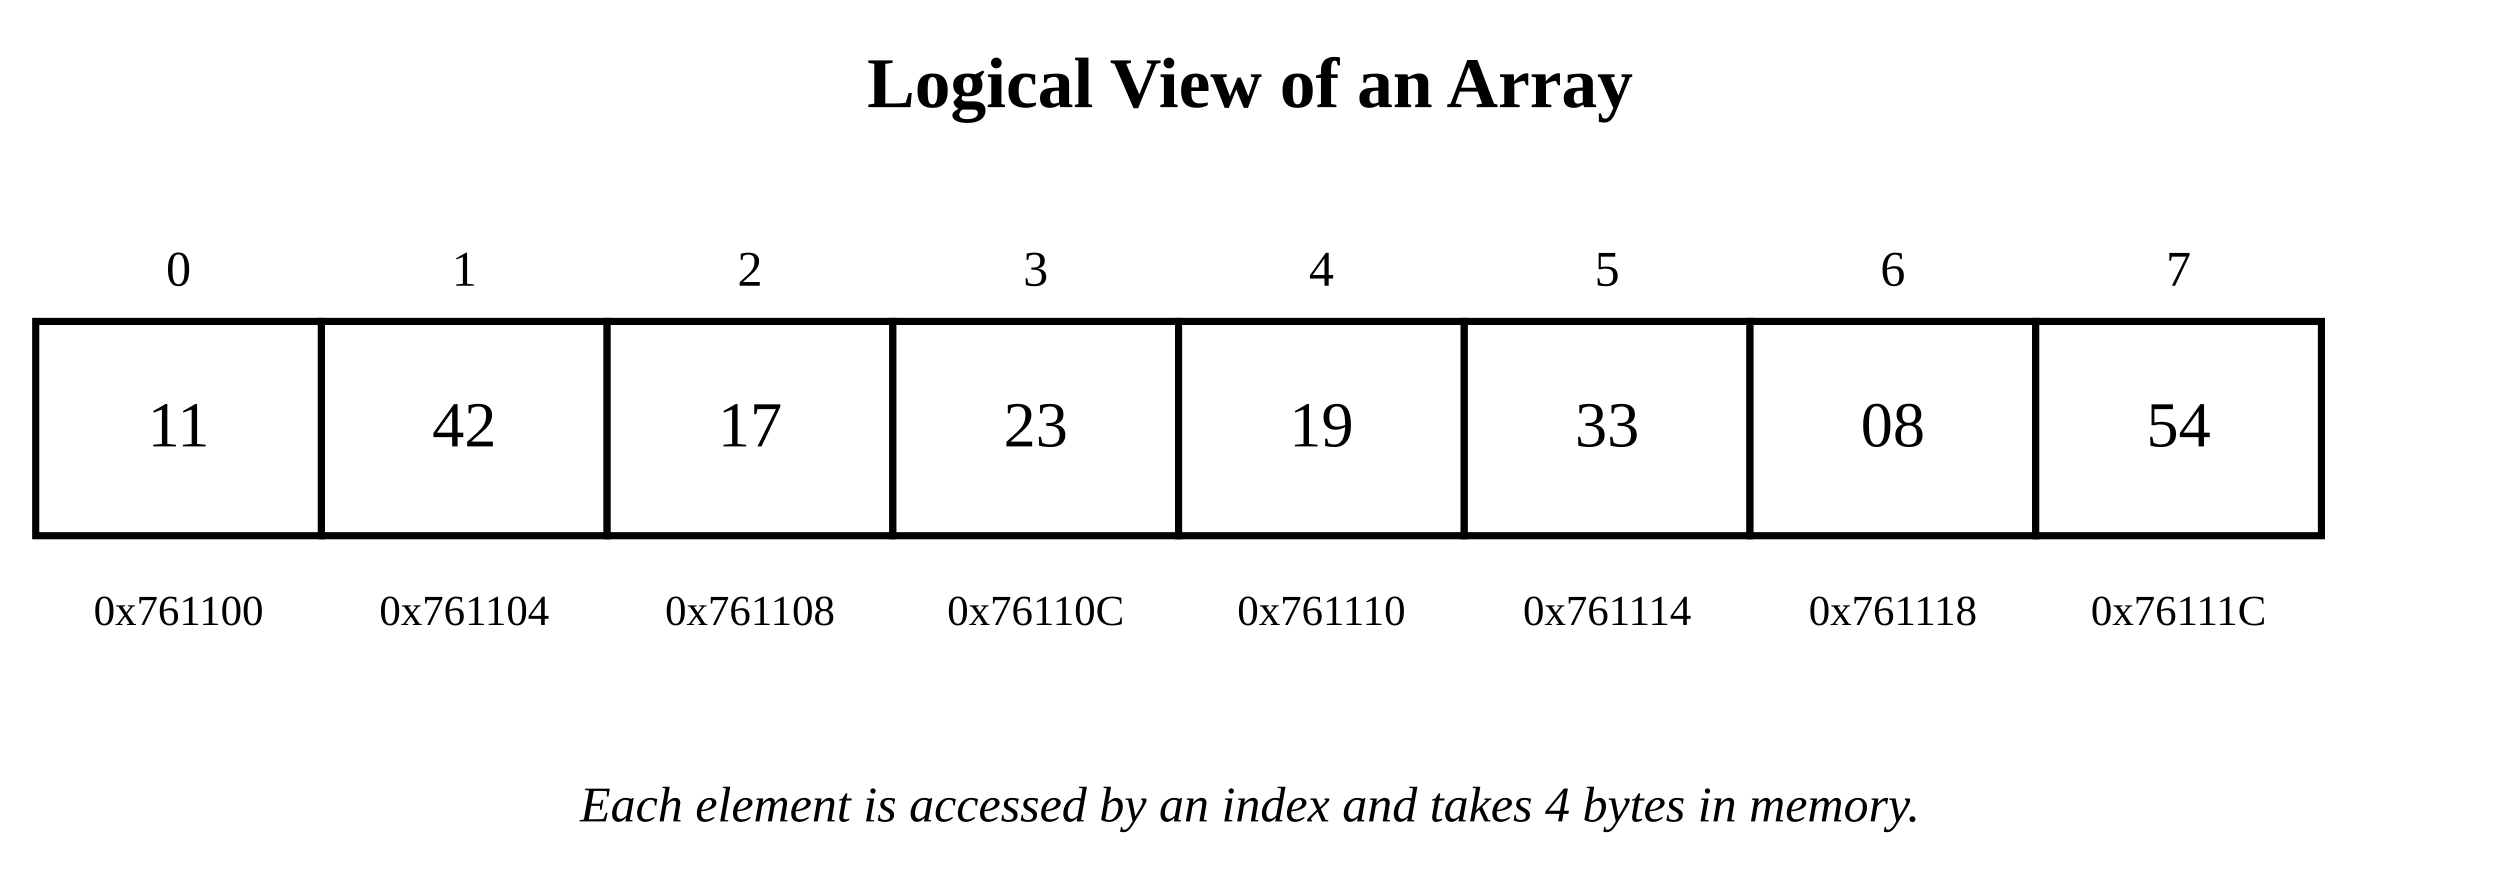
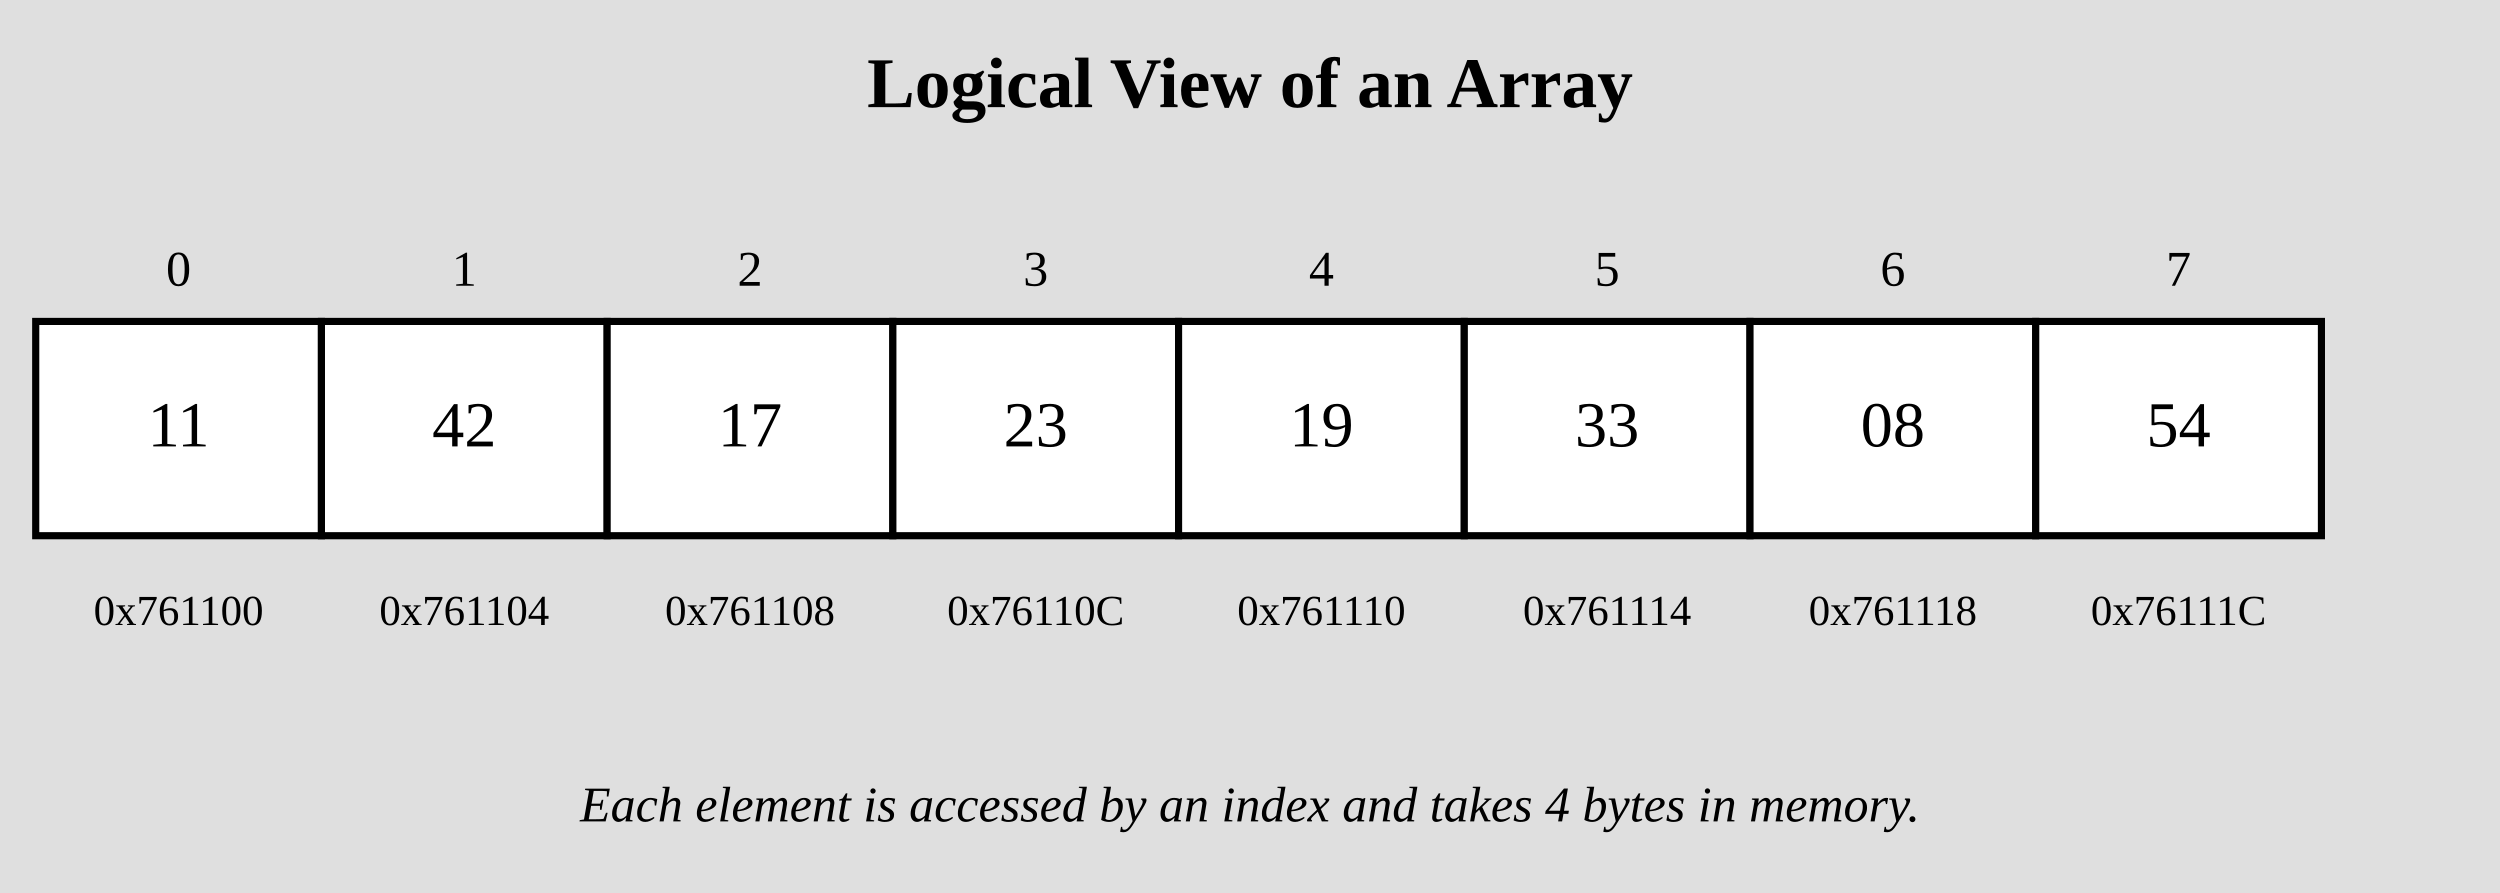
- <svg xmlns="http://www.w3.org/2000/svg" viewBox="50 30 700 250">
-   <rect x="0" y="0" width="1000" height="1000" fill="#ffffff" />
+ <svg xmlns="http://www.w3.org/2000/svg" viewBox="50 30 700 250" version="1.1" id="svg32">
+   <defs id="defs32" />
+   <rect x="0" y="0" width="1000" height="1000" fill="#ffffff" id="rect1" style="fill:#000000;fill-opacity:0.074" />
  <g id="array-illustration" font-family="'Times New Roman', Times, serif" fill="#000000" stroke="#000000" stroke-width="0">
-     <text x="400" y="60" text-anchor="middle" font-size="20" font-weight="bold" stroke="none">Logical View of an Array</text>
+     <text x="400" y="60" text-anchor="middle" font-size="20" font-weight="bold" stroke="none" id="text1">Logical View of an Array</text>
    <g id="cells" stroke-width="2" fill="#ffffff">
-       <g font-size="14" stroke="none" text-anchor="middle" fill="#000000">
-         <text x="100" y="110">0</text>
-         <text x="180" y="110">1</text>
-         <text x="260" y="110">2</text>
-         <text x="340" y="110">3</text>
-         <text x="420" y="110">4</text>
-         <text x="500" y="110">5</text>
-         <text x="580" y="110">6</text>
-         <text x="660" y="110">7</text>
+       <g font-size="14" stroke="none" text-anchor="middle" fill="#000000" id="g9">
+         <text x="100" y="110" id="text2">0</text>
+         <text x="180" y="110" id="text3">1</text>
+         <text x="260" y="110" id="text4">2</text>
+         <text x="340" y="110" id="text5">3</text>
+         <text x="420" y="110" id="text6">4</text>
+         <text x="500" y="110" id="text7">5</text>
+         <text x="580" y="110" id="text8">6</text>
+         <text x="660" y="110" id="text9">7</text>
      </g>
-       <rect x="60" y="120" width="80" height="60" />
-       <rect x="140" y="120" width="80" height="60" />
-       <rect x="220" y="120" width="80" height="60" />
-       <rect x="300" y="120" width="80" height="60" />
-       <rect x="380" y="120" width="80" height="60" />
-       <rect x="460" y="120" width="80" height="60" />
-       <rect x="540" y="120" width="80" height="60" />
-       <rect x="620" y="120" width="80" height="60" />
-       <g font-size="18" stroke="none" text-anchor="middle" fill="#000000">
-         <text x="100" y="155">11</text>
-         <text x="180" y="155">42</text>
-         <text x="260" y="155">17</text>
-         <text x="340" y="155">23</text>
-         <text x="420" y="155">19</text>
-         <text x="500" y="155">33</text>
-         <text x="580" y="155">08</text>
-         <text x="660" y="155">54</text>
+       <rect x="60" y="120" width="80" height="60" id="rect9" />
+       <rect x="140" y="120" width="80" height="60" id="rect10" />
+       <rect x="220" y="120" width="80" height="60" id="rect11" />
+       <rect x="300" y="120" width="80" height="60" id="rect12" />
+       <rect x="380" y="120" width="80" height="60" id="rect13" />
+       <rect x="460" y="120" width="80" height="60" id="rect14" />
+       <rect x="540" y="120" width="80" height="60" id="rect15" />
+       <rect x="620" y="120" width="80" height="60" id="rect16" />
+       <g font-size="18" stroke="none" text-anchor="middle" fill="#000000" id="g23">
+         <text x="100" y="155" id="text16">11</text>
+         <text x="180" y="155" id="text17">42</text>
+         <text x="260" y="155" id="text18">17</text>
+         <text x="340" y="155" id="text19">23</text>
+         <text x="420" y="155" id="text20">19</text>
+         <text x="500" y="155" id="text21">33</text>
+         <text x="580" y="155" id="text22">08</text>
+         <text x="660" y="155" id="text23">54</text>
      </g>
    </g>
    <g id="addresses" font-size="12" stroke="none" text-anchor="middle" fill="#000000">
-       <text x="100" y="205">0x761100</text>
-       <text x="180" y="205">0x761104</text>
-       <text x="260" y="205">0x761108</text>
-       <text x="340" y="205">0x76110C</text>
-       <text x="420" y="205">0x761110</text>
-       <text x="500" y="205">0x761114</text>
-       <text x="580" y="205">0x761118</text>
-       <text x="660" y="205">0x76111C</text>
+       <text x="100" y="205" id="text24">0x761100</text>
+       <text x="180" y="205" id="text25">0x761104</text>
+       <text x="260" y="205" id="text26">0x761108</text>
+       <text x="340" y="205" id="text27">0x76110C</text>
+       <text x="420" y="205" id="text28">0x761110</text>
+       <text x="500" y="205" id="text29">0x761114</text>
+       <text x="580" y="205" id="text30">0x761118</text>
+       <text x="660" y="205" id="text31">0x76111C</text>
    </g>
-     <text x="400" y="260" text-anchor="middle" font-size="14" font-style="italic" stroke="none">Each element is accessed by an index and takes 4 bytes in memory.</text>
+     <text x="400" y="260" text-anchor="middle" font-size="14" font-style="italic" stroke="none" id="text32">Each element is accessed by an index and takes 4 bytes in memory.</text>
  </g>
</svg>
